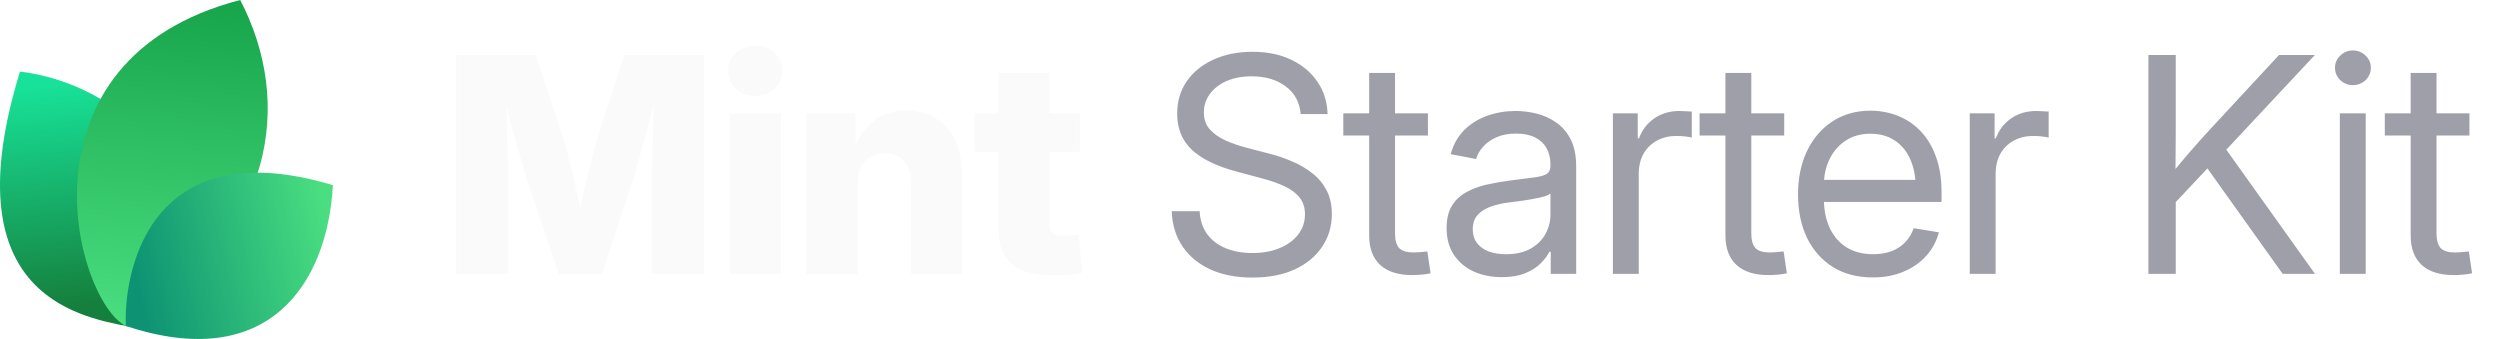
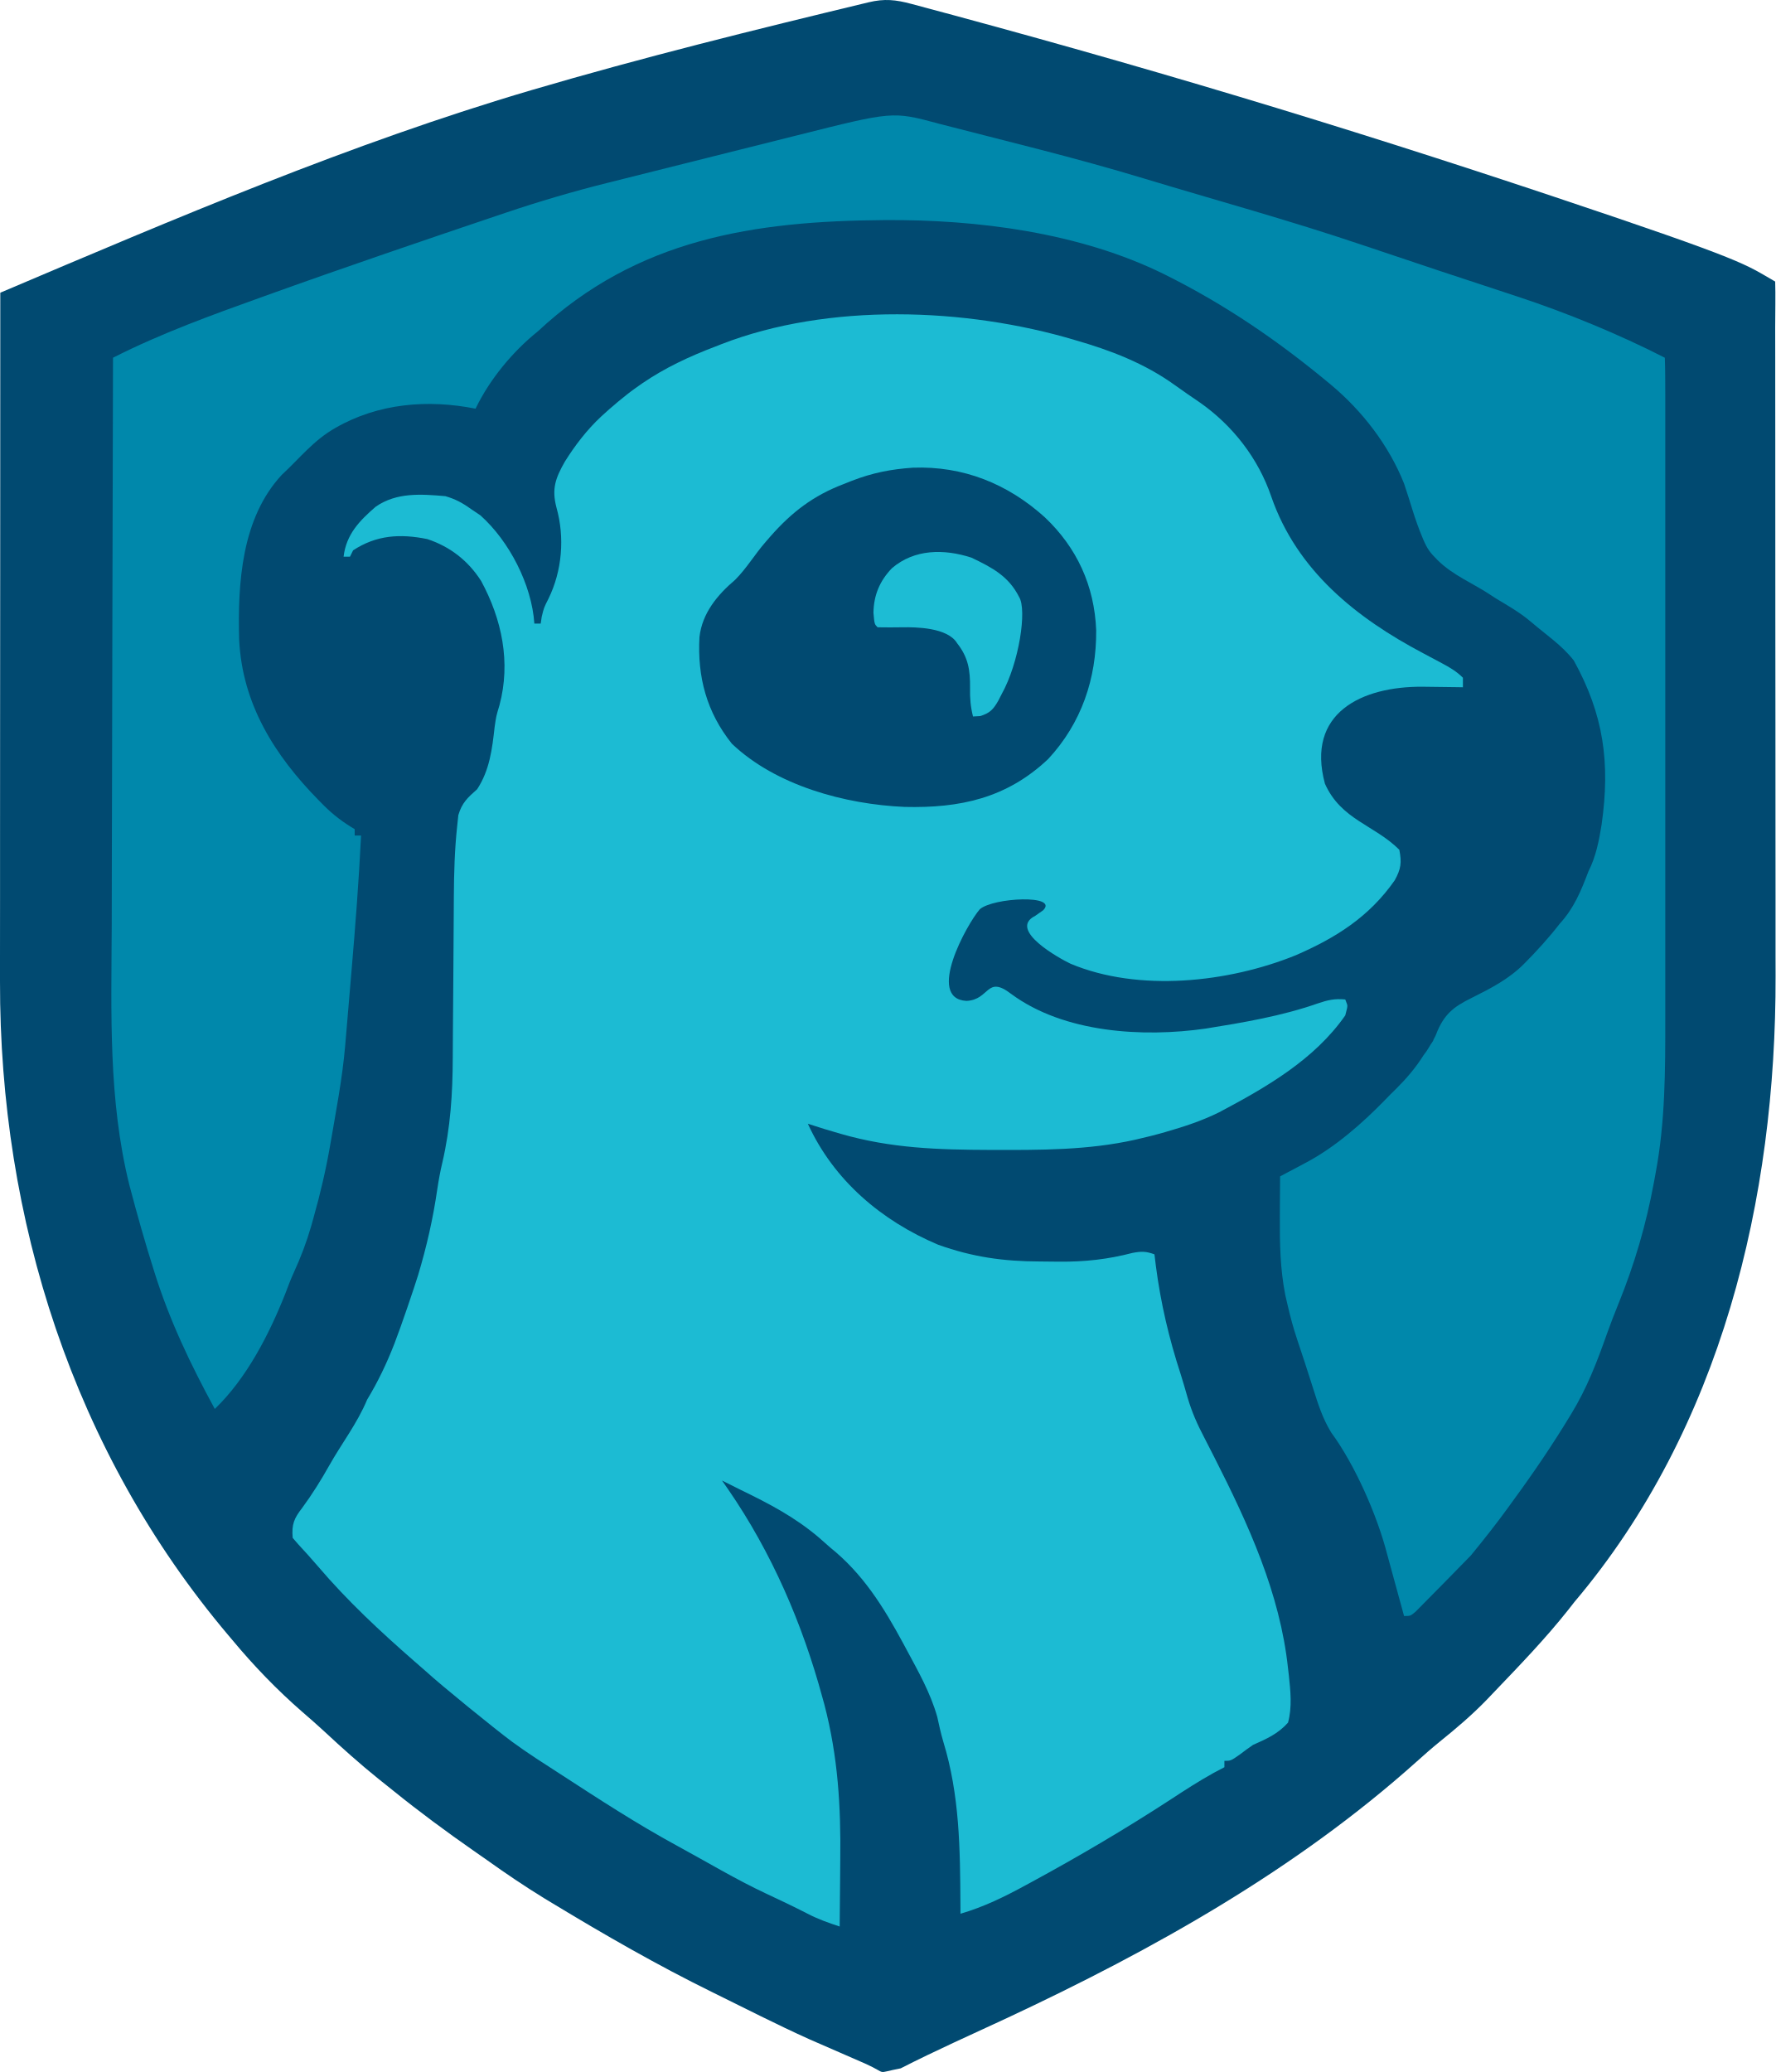
- <svg xmlns="http://www.w3.org/2000/svg" width="177" height="24" viewBox="0 0 177 24" fill="none">
-   <path d="M9.061 23.108C5.268 22.377 -3.391 20.627 1.417 5.064C9.634 6.099 16.973 14.064 9.061 23.108Z" fill="url(#paint0_linear_17557_2145)" />
-   <path d="M8.919 23.094C5.276 21.222 0.784 4.209 17.007 0C20.757 7.193 19.621 16.545 8.919 23.094Z" fill="url(#paint1_linear_17557_2145)" />
-   <path d="M8.914 23.079C8.735 19.882 10.159 9.085 23.57 13.111C23.181 20.123 18.984 26.418 8.914 23.079Z" fill="url(#paint2_linear_17557_2145)" />
-   <path d="M32.301 19.392V3.894H37.938L39.925 9.948C40.036 10.315 40.164 10.787 40.31 11.362C40.462 11.938 40.611 12.552 40.757 13.204C40.91 13.855 41.048 14.483 41.173 15.086C41.305 15.682 41.412 16.192 41.495 16.615H40.695C40.771 16.192 40.871 15.682 40.996 15.086C41.128 14.49 41.267 13.866 41.412 13.214C41.565 12.562 41.714 11.948 41.86 11.373C42.005 10.79 42.133 10.315 42.244 9.948L44.2 3.894H49.848V19.392H46.166V12.704C46.166 12.357 46.173 11.917 46.187 11.383C46.2 10.849 46.214 10.27 46.228 9.646C46.249 9.022 46.266 8.391 46.28 7.753C46.301 7.115 46.311 6.519 46.311 5.964H46.623C46.485 6.561 46.332 7.181 46.166 7.826C45.999 8.471 45.833 9.102 45.666 9.719C45.507 10.336 45.351 10.901 45.198 11.414C45.053 11.928 44.928 12.357 44.824 12.704L42.608 19.392H39.561L37.314 12.704C37.203 12.357 37.072 11.928 36.919 11.414C36.773 10.901 36.614 10.34 36.441 9.729C36.274 9.112 36.104 8.481 35.931 7.836C35.764 7.192 35.608 6.567 35.463 5.964H35.827C35.834 6.512 35.844 7.105 35.858 7.743C35.872 8.374 35.886 9.005 35.9 9.636C35.92 10.26 35.938 10.839 35.952 11.373C35.965 11.907 35.972 12.351 35.972 12.704V19.392H32.301ZM51.668 19.392V8.024H55.288V19.392H51.668ZM53.468 6.786C52.927 6.786 52.473 6.616 52.105 6.276C51.738 5.93 51.554 5.507 51.554 5.007C51.554 4.508 51.738 4.088 52.105 3.749C52.473 3.409 52.927 3.239 53.468 3.239C54.009 3.239 54.463 3.409 54.83 3.749C55.198 4.082 55.382 4.501 55.382 5.007C55.382 5.507 55.198 5.93 54.83 6.276C54.463 6.616 54.009 6.786 53.468 6.786ZM60.708 13.027V19.392H57.088V8.024H60.551L60.593 10.967H60.281C60.593 10.024 61.061 9.268 61.685 8.7C62.309 8.124 63.138 7.836 64.171 7.836C64.975 7.836 65.672 8.017 66.262 8.377C66.851 8.731 67.302 9.234 67.614 9.885C67.933 10.537 68.092 11.307 68.092 12.194V19.392H64.483V12.912C64.483 12.26 64.32 11.754 63.994 11.394C63.675 11.033 63.221 10.853 62.632 10.853C62.25 10.853 61.914 10.936 61.623 11.102C61.332 11.269 61.106 11.515 60.947 11.841C60.787 12.16 60.708 12.555 60.708 13.027ZM76.456 8.024V10.749H69.008V8.024H76.456ZM70.683 5.163H74.292V15.783C74.292 16.102 74.361 16.334 74.5 16.48C74.646 16.625 74.899 16.698 75.259 16.698C75.405 16.698 75.596 16.688 75.831 16.667C76.074 16.646 76.251 16.629 76.362 16.615L76.632 19.309C76.313 19.378 75.963 19.427 75.582 19.455C75.207 19.482 74.836 19.496 74.469 19.496C73.2 19.496 72.25 19.222 71.619 18.674C70.995 18.127 70.683 17.308 70.683 16.22V5.163Z" fill="#FAFAFA" />
-   <path d="M88.667 19.652C87.523 19.652 86.528 19.458 85.682 19.07C84.843 18.681 84.188 18.137 83.716 17.437C83.245 16.736 82.992 15.908 82.957 14.951H84.933C84.968 15.596 85.148 16.14 85.474 16.584C85.8 17.021 86.24 17.354 86.795 17.582C87.35 17.804 87.974 17.915 88.667 17.915C89.388 17.915 90.026 17.801 90.581 17.572C91.143 17.343 91.583 17.024 91.902 16.615C92.228 16.199 92.391 15.717 92.391 15.169C92.391 14.698 92.266 14.306 92.017 13.994C91.767 13.675 91.413 13.408 90.956 13.193C90.498 12.978 89.954 12.787 89.323 12.621L87.502 12.132C86.123 11.765 85.082 11.255 84.382 10.603C83.689 9.944 83.342 9.095 83.342 8.055C83.342 7.174 83.571 6.404 84.028 5.746C84.486 5.087 85.117 4.577 85.921 4.217C86.726 3.849 87.645 3.666 88.678 3.666C89.718 3.666 90.63 3.853 91.413 4.227C92.204 4.602 92.824 5.122 93.275 5.787C93.726 6.446 93.965 7.209 93.993 8.076H92.089C92.013 7.23 91.656 6.574 91.018 6.11C90.387 5.638 89.586 5.403 88.615 5.403C87.95 5.403 87.36 5.513 86.847 5.735C86.341 5.957 85.946 6.262 85.661 6.651C85.377 7.032 85.235 7.469 85.235 7.961C85.235 8.447 85.377 8.849 85.661 9.168C85.946 9.48 86.317 9.74 86.774 9.948C87.232 10.149 87.724 10.319 88.251 10.457L89.884 10.884C90.439 11.023 90.977 11.206 91.496 11.435C92.023 11.657 92.495 11.934 92.911 12.267C93.334 12.593 93.67 12.995 93.92 13.474C94.17 13.945 94.294 14.504 94.294 15.149C94.294 16.015 94.066 16.788 93.608 17.468C93.157 18.148 92.512 18.681 91.673 19.07C90.834 19.458 89.832 19.652 88.667 19.652ZM101.097 8.024V9.594H95.106V8.024H101.097ZM96.937 5.163H98.767V16.521C98.767 17 98.865 17.347 99.059 17.562C99.26 17.77 99.6 17.874 100.078 17.874C100.21 17.874 100.366 17.867 100.546 17.853C100.733 17.832 100.903 17.815 101.056 17.801L101.285 19.351C101.097 19.392 100.886 19.423 100.65 19.444C100.414 19.465 100.189 19.475 99.974 19.475C98.996 19.475 98.244 19.236 97.717 18.758C97.197 18.272 96.937 17.579 96.937 16.677V5.163ZM106.33 19.621C105.595 19.621 104.932 19.489 104.343 19.226C103.754 18.955 103.285 18.564 102.939 18.05C102.592 17.53 102.419 16.896 102.419 16.147C102.419 15.495 102.547 14.965 102.804 14.556C103.06 14.146 103.403 13.828 103.833 13.599C104.263 13.363 104.742 13.186 105.269 13.068C105.796 12.95 106.333 12.857 106.881 12.787C107.574 12.69 108.132 12.617 108.555 12.569C108.978 12.52 109.287 12.441 109.481 12.33C109.675 12.212 109.772 12.014 109.772 11.737V11.654C109.772 11.203 109.679 10.815 109.492 10.489C109.311 10.163 109.041 9.91 108.68 9.729C108.32 9.549 107.872 9.459 107.338 9.459C106.805 9.459 106.34 9.546 105.945 9.719C105.556 9.892 105.241 10.118 104.998 10.395C104.755 10.665 104.593 10.953 104.509 11.258L102.71 10.915C102.897 10.222 103.22 9.65 103.677 9.199C104.135 8.748 104.679 8.412 105.31 8.19C105.941 7.968 106.607 7.857 107.307 7.857C107.8 7.857 108.295 7.92 108.795 8.044C109.301 8.169 109.765 8.381 110.188 8.679C110.611 8.97 110.951 9.369 111.208 9.875C111.464 10.374 111.593 11.005 111.593 11.768V19.392H109.793V17.822H109.7C109.568 18.085 109.363 18.359 109.086 18.643C108.809 18.921 108.444 19.153 107.994 19.34C107.543 19.527 106.988 19.621 106.33 19.621ZM106.621 17.998C107.321 17.998 107.904 17.867 108.368 17.603C108.84 17.333 109.19 16.986 109.419 16.563C109.654 16.133 109.772 15.682 109.772 15.211V13.692C109.703 13.769 109.554 13.841 109.325 13.911C109.096 13.973 108.829 14.032 108.524 14.088C108.226 14.143 107.921 14.192 107.609 14.233C107.304 14.275 107.033 14.309 106.798 14.337C106.354 14.393 105.938 14.49 105.549 14.628C105.168 14.76 104.86 14.954 104.624 15.211C104.388 15.467 104.27 15.811 104.27 16.241C104.27 16.615 104.367 16.934 104.561 17.198C104.762 17.461 105.04 17.662 105.393 17.801C105.747 17.933 106.156 17.998 106.621 17.998ZM114.193 19.392V8.024H115.951V9.792H116.045C116.253 9.209 116.61 8.741 117.116 8.388C117.622 8.034 118.219 7.857 118.905 7.857C119.058 7.857 119.217 7.864 119.384 7.878C119.55 7.885 119.682 7.892 119.779 7.899V9.74C119.716 9.719 119.578 9.695 119.363 9.667C119.155 9.639 118.922 9.625 118.666 9.625C118.174 9.625 117.726 9.733 117.324 9.948C116.922 10.163 116.603 10.471 116.367 10.874C116.138 11.276 116.024 11.758 116.024 12.319V19.392H114.193ZM126.322 8.024V9.594H120.33V8.024H126.322ZM122.161 5.163H123.992V16.521C123.992 17 124.089 17.347 124.283 17.562C124.484 17.77 124.824 17.874 125.302 17.874C125.434 17.874 125.59 17.867 125.77 17.853C125.958 17.832 126.127 17.815 126.28 17.801L126.509 19.351C126.322 19.392 126.11 19.423 125.874 19.444C125.639 19.465 125.413 19.475 125.198 19.475C124.221 19.475 123.468 19.236 122.941 18.758C122.421 18.272 122.161 17.579 122.161 16.677V5.163ZM132.604 19.642C131.502 19.642 130.555 19.396 129.765 18.903C128.974 18.404 128.364 17.714 127.934 16.834C127.511 15.946 127.3 14.927 127.3 13.775C127.3 12.611 127.511 11.584 127.934 10.697C128.364 9.802 128.964 9.102 129.734 8.596C130.51 8.089 131.408 7.836 132.428 7.836C133.1 7.836 133.738 7.954 134.341 8.19C134.952 8.426 135.489 8.783 135.954 9.261C136.425 9.74 136.793 10.343 137.056 11.071C137.327 11.792 137.462 12.645 137.462 13.63V14.296H128.433V12.735H136.463L135.631 13.297C135.631 12.541 135.506 11.876 135.257 11.3C135.007 10.725 134.643 10.277 134.165 9.958C133.686 9.632 133.107 9.469 132.428 9.469C131.748 9.469 131.162 9.632 130.67 9.958C130.177 10.284 129.796 10.725 129.526 11.279C129.262 11.827 129.13 12.441 129.13 13.12V14.046C129.13 14.864 129.273 15.572 129.557 16.168C129.841 16.757 130.243 17.211 130.763 17.53C131.283 17.842 131.901 17.998 132.615 17.998C133.093 17.998 133.523 17.929 133.905 17.79C134.293 17.645 134.619 17.433 134.882 17.156C135.153 16.879 135.354 16.546 135.486 16.157L137.275 16.449C137.108 17.08 136.81 17.634 136.38 18.113C135.95 18.591 135.413 18.966 134.768 19.236C134.123 19.507 133.402 19.642 132.604 19.642ZM139.459 19.392V8.024H141.217V9.792H141.311C141.519 9.209 141.876 8.741 142.382 8.388C142.888 8.034 143.485 7.857 144.171 7.857C144.324 7.857 144.483 7.864 144.649 7.878C144.816 7.885 144.948 7.892 145.045 7.899V9.74C144.982 9.719 144.844 9.695 144.629 9.667C144.421 9.639 144.188 9.625 143.932 9.625C143.439 9.625 142.992 9.733 142.59 9.948C142.188 10.163 141.869 10.471 141.633 10.874C141.404 11.276 141.29 11.758 141.29 12.319V19.392H139.459ZM153.429 14.961V12.715C153.783 12.257 154.136 11.82 154.49 11.404C154.844 10.981 155.204 10.565 155.572 10.156C155.939 9.74 156.314 9.327 156.695 8.918L161.355 3.894H163.893L157.277 10.967H157.184L153.429 14.961ZM152.108 19.392V3.894H154.043V9.241L154.022 12.559L154.043 13.505V19.392H152.108ZM161.615 19.392L155.967 11.477L157.173 9.969L163.903 19.392H161.615ZM165.661 19.392V8.024H167.492V19.392H165.661ZM166.587 6.027C166.24 6.027 165.942 5.909 165.692 5.673C165.443 5.43 165.318 5.139 165.318 4.799C165.318 4.459 165.443 4.172 165.692 3.936C165.942 3.693 166.24 3.572 166.587 3.572C166.934 3.572 167.232 3.693 167.482 3.936C167.731 4.172 167.856 4.459 167.856 4.799C167.856 5.139 167.731 5.43 167.482 5.673C167.232 5.909 166.934 6.027 166.587 6.027ZM174.836 8.024V9.594H168.844V8.024H174.836ZM170.675 5.163H172.506V16.521C172.506 17 172.603 17.347 172.797 17.562C172.998 17.77 173.338 17.874 173.816 17.874C173.948 17.874 174.104 17.867 174.284 17.853C174.472 17.832 174.641 17.815 174.794 17.801L175.023 19.351C174.836 19.392 174.624 19.423 174.388 19.444C174.153 19.465 173.927 19.475 173.712 19.475C172.735 19.475 171.982 19.236 171.455 18.758C170.935 18.272 170.675 17.579 170.675 16.677V5.163Z" fill="#9F9FA9" />
-   <defs>
-     <linearGradient id="paint0_linear_17557_2145" x1="3.776" y1="5.916" x2="5.232" y2="21.559" gradientUnits="userSpaceOnUse">
-       <stop stop-color="#18E299" />
-       <stop offset="1" stop-color="#15803D" />
-     </linearGradient>
-     <linearGradient id="paint1_linear_17557_2145" x1="12.171" y1="-0.718" x2="10.19" y2="22.983" gradientUnits="userSpaceOnUse">
-       <stop stop-color="#16A34A" />
-       <stop offset="1" stop-color="#4ADE80" />
-     </linearGradient>
-     <linearGradient id="paint2_linear_17557_2145" x1="23.133" y1="15.353" x2="9.338" y2="18.52" gradientUnits="userSpaceOnUse">
-       <stop stop-color="#4ADE80" />
-       <stop offset="1" stop-color="#0D9373" />
-     </linearGradient>
-   </defs>
+ <svg xmlns="http://www.w3.org/2000/svg" viewBox="0 0 35.993 41.999" overflow="visible">
+   <g>
+     <path d="M 18.475 0.079 C 23.116 1.316 27.177 2.543 31.471 3.977 C 35.461 5.31 35.363 5.352 35.985 5.707 C 35.994 5.961 35.985 6.377 35.985 6.631 C 35.986 6.838 35.986 7.045 35.986 7.253 C 35.986 7.401 35.986 7.549 35.986 7.697 C 35.987 8.1 35.987 8.504 35.987 8.908 C 35.987 9.16 35.987 9.413 35.987 9.666 C 35.988 10.503 35.988 11.341 35.988 12.179 L 35.988 12.453 C 35.988 13.182 35.989 13.911 35.99 14.641 C 35.991 15.392 35.991 16.142 35.991 16.893 C 35.991 17.314 35.991 17.734 35.992 18.155 C 35.993 18.553 35.993 18.95 35.992 19.347 C 35.992 19.492 35.992 19.636 35.993 19.781 C 36.004 24.3 34.894 28.951 31.915 32.472 L 31.792 32.629 C 31.331 33.211 30.817 33.744 30.304 34.28 L 30.133 34.459 C 29.837 34.764 29.52 35.034 29.188 35.301 C 29.028 35.431 28.874 35.566 28.721 35.704 C 26.273 37.898 23.381 39.517 20.42 40.902 C 19.697 41.239 18.968 41.562 18.258 41.925 C 17.718 42.028 18.022 42.046 17.541 41.83 C 17.434 41.783 16.523 41.387 16.415 41.339 C 15.746 41.039 15.096 40.703 14.438 40.381 C 13.33 39.836 12.268 39.226 11.211 38.586 C 11.151 38.549 11.091 38.513 11.029 38.476 C 10.632 38.232 10.249 37.973 9.87 37.702 C 9.78 37.639 9.689 37.576 9.599 37.513 C 9.043 37.125 8.5 36.724 7.973 36.298 C 7.877 36.221 7.781 36.145 7.685 36.068 C 7.298 35.757 6.931 35.428 6.568 35.09 C 6.423 34.957 6.276 34.827 6.127 34.699 C 5.618 34.256 5.145 33.766 4.713 33.246 L 4.625 33.142 C 1.484 29.423 -0.008 24.717 0 19.893 L 0 19.431 C 0 19.015 0 18.599 0.001 18.183 C 0.001 17.791 0.001 17.4 0.001 17.009 C 0.001 16.234 0.002 15.46 0.002 14.685 C 0.003 13.654 0.004 12.622 0.004 11.59 C 0.005 9.662 0.005 7.862 0.006 5.933 C 3.534 4.436 7.101 2.908 10.78 1.825 C 13.037 1.161 15.285 0.606 17.606 0.047 C 17.93 -0.031 18.158 -0.006 18.475 0.079 Z" fill="rgb(1,74,113)" />
+     <path d="M 21.791 6.893 C 22.512 7.1 23.202 7.364 23.815 7.806 C 23.983 7.927 24.154 8.044 24.325 8.16 C 24.992 8.629 25.506 9.291 25.77 10.065 C 26.29 11.568 27.495 12.526 28.849 13.241 C 28.975 13.308 29.1 13.375 29.226 13.442 C 29.386 13.527 29.526 13.608 29.655 13.738 L 29.655 13.931 L 29.541 13.929 C 29.307 13.926 29.073 13.924 28.839 13.92 C 27.599 13.911 26.471 14.454 26.858 15.886 C 27.186 16.62 27.863 16.721 28.366 17.225 C 28.416 17.484 28.401 17.613 28.271 17.846 C 27.753 18.587 27.078 19.01 26.266 19.363 C 24.897 19.918 23.083 20.114 21.702 19.535 C 21.488 19.434 20.418 18.848 20.985 18.564 L 21.146 18.451 C 21.468 18.129 20.137 18.191 19.862 18.43 C 19.603 18.727 18.762 20.242 19.591 20.288 C 20.067 20.268 19.99 19.757 20.497 20.146 C 21.566 20.938 23.17 21.032 24.442 20.849 C 25.201 20.727 25.983 20.595 26.71 20.34 C 26.917 20.27 27.055 20.238 27.27 20.259 C 27.318 20.402 27.334 20.34 27.27 20.582 C 26.642 21.483 25.66 22.044 24.711 22.547 C 24.359 22.721 23.996 22.839 23.62 22.947 C 23.42 23.005 23.218 23.055 23.015 23.101 C 22.05 23.318 21.07 23.311 20.087 23.309 C 19.014 23.305 18.067 23.278 17.04 22.982 C 16.817 22.918 16.596 22.851 16.376 22.778 C 16.899 23.924 17.869 24.746 19.019 25.231 C 19.717 25.48 20.338 25.568 21.077 25.57 C 21.208 25.57 21.34 25.572 21.471 25.574 C 21.992 25.578 22.455 25.527 22.958 25.396 C 23.138 25.362 23.233 25.363 23.402 25.425 L 23.431 25.662 C 23.53 26.42 23.697 27.13 23.934 27.856 C 23.985 28.016 24.031 28.178 24.077 28.339 C 24.16 28.619 24.269 28.868 24.405 29.126 C 24.451 29.215 24.497 29.305 24.542 29.394 L 24.615 29.537 C 25.303 30.891 25.948 32.292 26.11 33.819 L 26.126 33.956 C 26.16 34.274 26.195 34.605 26.11 34.917 C 25.907 35.145 25.676 35.246 25.4 35.369 C 25.311 35.43 25.224 35.493 25.139 35.559 C 24.949 35.692 24.949 35.692 24.82 35.692 L 24.82 35.821 L 24.599 35.938 C 24.302 36.103 24.02 36.285 23.737 36.471 C 22.816 37.071 21.874 37.626 20.908 38.15 L 20.792 38.213 C 20.359 38.449 19.943 38.653 19.47 38.791 L 19.469 38.605 C 19.462 37.476 19.455 36.39 19.121 35.301 C 19.072 35.136 19.036 34.968 18.999 34.8 C 18.863 34.316 18.611 33.873 18.374 33.432 L 18.308 33.309 C 17.908 32.568 17.489 31.896 16.827 31.366 C 16.751 31.299 16.674 31.231 16.598 31.164 C 16.11 30.75 15.595 30.481 15.022 30.203 C 14.893 30.139 14.764 30.074 14.636 30.01 L 14.758 30.185 C 15.643 31.469 16.267 32.912 16.674 34.417 L 16.712 34.554 C 16.987 35.607 17.047 36.618 17.033 37.702 C 17.032 37.833 17.031 37.965 17.03 38.096 C 17.028 38.414 17.025 38.732 17.021 39.05 C 16.792 38.975 16.577 38.899 16.364 38.787 C 16.092 38.648 15.817 38.516 15.539 38.387 C 14.917 38.096 14.336 37.745 13.734 37.418 C 12.895 36.962 12.143 36.469 11.366 35.965 C 11.034 35.75 10.699 35.539 10.381 35.305 C 10.027 35.043 8.923 34.145 8.641 33.884 C 8.558 33.811 8.474 33.738 8.391 33.666 C 7.703 33.065 7.042 32.449 6.449 31.753 L 6.349 31.639 C 6.173 31.434 6.095 31.366 5.933 31.172 C 5.91 30.898 5.96 30.778 6.127 30.563 C 6.329 30.288 6.504 30.008 6.671 29.711 C 6.925 29.258 7.24 28.856 7.442 28.371 C 7.662 28.008 7.843 27.628 7.996 27.233 C 8.134 26.878 8.397 26.1 8.476 25.845 C 8.648 25.271 8.777 24.707 8.863 24.115 C 8.891 23.928 8.923 23.748 8.967 23.565 C 9.132 22.855 9.176 22.164 9.178 21.439 C 9.179 21.273 9.18 21.106 9.181 20.94 C 9.185 20.587 9.187 20.233 9.189 19.88 C 9.191 19.47 9.194 19.061 9.197 18.651 C 9.199 18.489 9.199 18.327 9.2 18.165 C 9.203 17.692 9.216 17.221 9.267 16.75 L 9.291 16.522 C 9.364 16.273 9.48 16.167 9.672 15.998 C 9.925 15.613 9.977 15.184 10.027 14.734 C 10.059 14.513 10.059 14.513 10.125 14.294 C 10.358 13.424 10.174 12.553 9.753 11.776 C 9.492 11.367 9.125 11.08 8.662 10.927 C 8.111 10.815 7.631 10.845 7.158 11.155 L 7.094 11.284 L 6.965 11.284 C 7.018 10.832 7.287 10.555 7.617 10.27 C 8.041 9.977 8.535 10.015 9.027 10.057 C 9.227 10.114 9.376 10.194 9.543 10.315 L 9.737 10.445 C 10.324 10.969 10.779 11.852 10.832 12.64 L 10.961 12.64 L 10.981 12.503 C 11.026 12.317 11.026 12.317 11.118 12.136 C 11.395 11.571 11.451 10.895 11.28 10.287 C 11.18 9.908 11.261 9.691 11.449 9.359 C 11.658 9.025 11.898 8.712 12.186 8.443 C 12.379 8.262 12.694 7.999 12.867 7.878 L 13.015 7.773 C 13.486 7.451 13.975 7.225 14.507 7.022 L 14.627 6.975 C 16.79 6.136 19.572 6.23 21.791 6.893 Z" fill="rgb(28,187,211)" />
+     <path d="M 19.007 2.501 C 20.407 2.864 21.765 3.186 23.2 3.621 C 24.686 4.071 26.084 4.449 27.635 4.972 C 28.683 5.325 29.731 5.675 30.782 6.018 C 31.774 6.346 32.819 6.776 33.748 7.251 C 33.757 7.496 33.756 7.741 33.757 7.987 C 33.758 8.718 33.757 9.449 33.757 10.181 C 33.757 10.588 33.757 10.995 33.757 11.402 C 33.757 12.131 33.757 12.86 33.757 13.589 C 33.756 14.248 33.756 14.907 33.757 15.566 C 33.757 16.332 33.757 17.098 33.757 17.864 C 33.757 18.269 33.757 18.674 33.757 19.08 C 33.757 19.462 33.757 19.844 33.757 20.226 C 33.757 20.365 33.757 20.505 33.757 20.644 C 33.758 21.692 33.757 22.736 33.563 23.769 L 33.528 23.96 C 33.369 24.824 33.133 25.629 32.802 26.442 C 32.723 26.636 32.648 26.829 32.578 27.026 C 32.374 27.606 32.171 28.133 31.853 28.656 C 31.472 29.286 31.092 29.845 30.662 30.432 L 30.577 30.55 C 30.341 30.877 30.08 31.206 29.816 31.529 C 29.597 31.755 28.919 32.445 28.693 32.671 C 28.591 32.756 28.591 32.756 28.462 32.756 C 28.399 32.526 28.336 32.296 28.273 32.066 L 28.219 31.869 C 28.185 31.747 28.152 31.625 28.119 31.503 C 27.917 30.716 27.465 29.688 26.984 29.035 C 26.812 28.753 26.72 28.465 26.621 28.151 L 26.565 27.976 C 26.527 27.86 26.49 27.744 26.453 27.628 C 26.402 27.47 26.35 27.312 26.296 27.154 C 26.219 26.924 26.156 26.693 26.102 26.456 L 26.055 26.254 C 25.949 25.716 25.941 25.2 25.944 24.652 L 25.945 24.417 C 25.946 24.226 25.947 24.036 25.949 23.845 L 26.48 23.563 C 27.065 23.252 27.613 22.772 28.076 22.296 C 28.15 22.219 28.224 22.143 28.301 22.07 C 28.504 21.867 28.694 21.65 28.855 21.392 C 28.958 21.262 28.97 21.21 29.049 21.101 C 29.064 21.051 29.084 21.036 29.11 20.969 C 29.265 20.568 29.455 20.411 29.836 20.225 C 30.221 20.033 30.584 19.847 30.892 19.539 C 31.151 19.279 31.402 19.002 31.617 18.724 C 31.908 18.406 32.046 18.066 32.199 17.664 C 32.352 17.363 32.414 17.04 32.467 16.71 C 32.644 15.459 32.508 14.485 31.903 13.389 C 31.663 13.079 31.335 12.863 31.041 12.61 C 30.757 12.365 30.41 12.194 30.227 12.067 C 29.865 11.824 29.452 11.664 29.139 11.351 C 28.995 11.206 28.939 11.141 28.849 10.931 C 28.67 10.511 28.596 10.191 28.462 9.802 C 28.155 9.029 27.615 8.329 26.98 7.799 C 25.913 6.909 24.836 6.172 23.593 5.555 C 21.887 4.714 19.81 4.447 17.929 4.461 C 15.293 4.48 12.917 4.837 10.901 6.718 C 10.389 7.129 9.924 7.693 9.64 8.284 C 8.673 8.091 7.669 8.174 6.804 8.671 C 6.357 8.922 6.078 9.288 5.713 9.624 C 4.892 10.508 4.818 11.825 4.848 12.965 C 4.91 14.269 5.566 15.311 6.457 16.218 L 6.565 16.327 C 6.762 16.523 6.951 16.665 7.19 16.807 L 7.19 16.936 L 7.319 16.936 C 7.275 17.851 7.204 18.763 7.126 19.676 C 7.083 20.184 7.041 20.691 6.997 21.198 C 6.939 21.87 6.81 22.526 6.697 23.19 C 6.61 23.695 6.496 24.187 6.356 24.681 L 6.309 24.85 C 6.215 25.175 6.1 25.479 5.959 25.787 C 5.895 25.926 5.841 26.067 5.788 26.21 C 5.46 27.04 4.999 27.941 4.354 28.559 C 3.864 27.658 3.436 26.765 3.129 25.782 C 2.943 25.197 2.776 24.606 2.62 24.011 C 2.194 22.287 2.257 20.527 2.265 18.765 C 2.267 18.359 2.267 17.953 2.267 17.547 C 2.268 16.868 2.27 16.189 2.272 15.509 C 2.275 14.55 2.277 13.59 2.278 12.63 C 2.281 10.837 2.286 9.044 2.291 7.251 C 3.282 6.748 4.312 6.379 5.356 6.004 C 6.981 5.419 8.612 4.865 10.248 4.313 C 10.931 4.083 11.615 3.881 12.313 3.707 C 13.598 3.386 14.883 3.064 16.167 2.741 C 18.094 2.256 18.094 2.256 19.007 2.5 Z" fill="rgb(0,136,171)" />
+     <path d="M 18.505 9.48 C 19.526 9.442 20.427 9.806 21.179 10.485 C 21.83 11.1 22.185 11.874 22.221 12.774 C 22.229 13.755 21.921 14.66 21.248 15.385 C 20.404 16.183 19.456 16.383 18.338 16.356 C 17.135 16.304 15.731 15.926 14.836 15.075 C 14.324 14.437 14.134 13.718 14.179 12.913 C 14.234 12.428 14.543 12.057 14.902 11.753 C 15.135 11.52 15.296 11.242 15.519 10.986 L 15.624 10.865 C 16.052 10.38 16.488 10.046 17.094 9.815 L 17.27 9.745 C 17.686 9.584 18.063 9.51 18.505 9.48 Z" fill="rgb(1,74,113)" />
+     <path d="M 19.691 11.303 C 20.11 11.503 20.447 11.679 20.659 12.102 C 20.82 12.36 20.66 13.434 20.304 14.071 C 20.282 14.115 20.259 14.159 20.237 14.202 C 20.133 14.383 20.069 14.452 19.869 14.515 L 19.724 14.523 C 19.674 14.322 19.66 14.156 19.664 13.946 C 19.668 13.579 19.627 13.325 19.402 13.038 C 19.208 12.715 18.554 12.711 18.298 12.715 C 18.128 12.718 17.96 12.718 17.79 12.715 C 17.726 12.651 17.726 12.651 17.706 12.421 C 17.711 12.065 17.834 11.772 18.082 11.516 C 18.537 11.127 19.136 11.123 19.691 11.303 Z" fill="rgb(29,188,212)" />
+   </g>
</svg>
